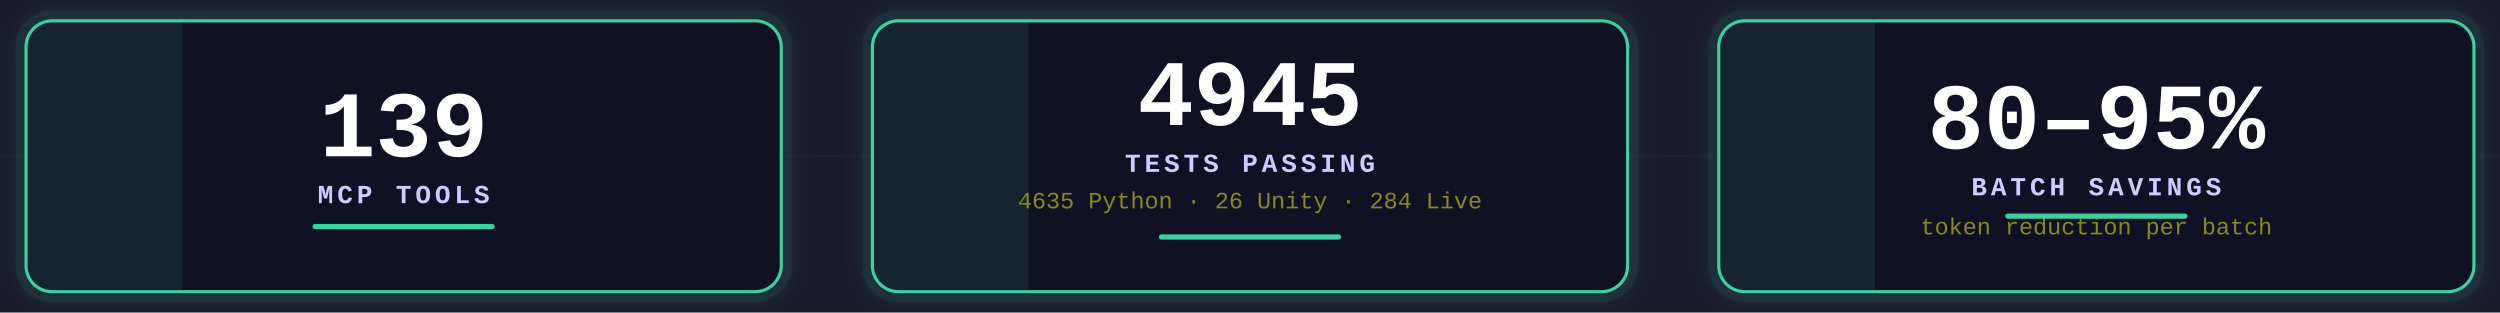
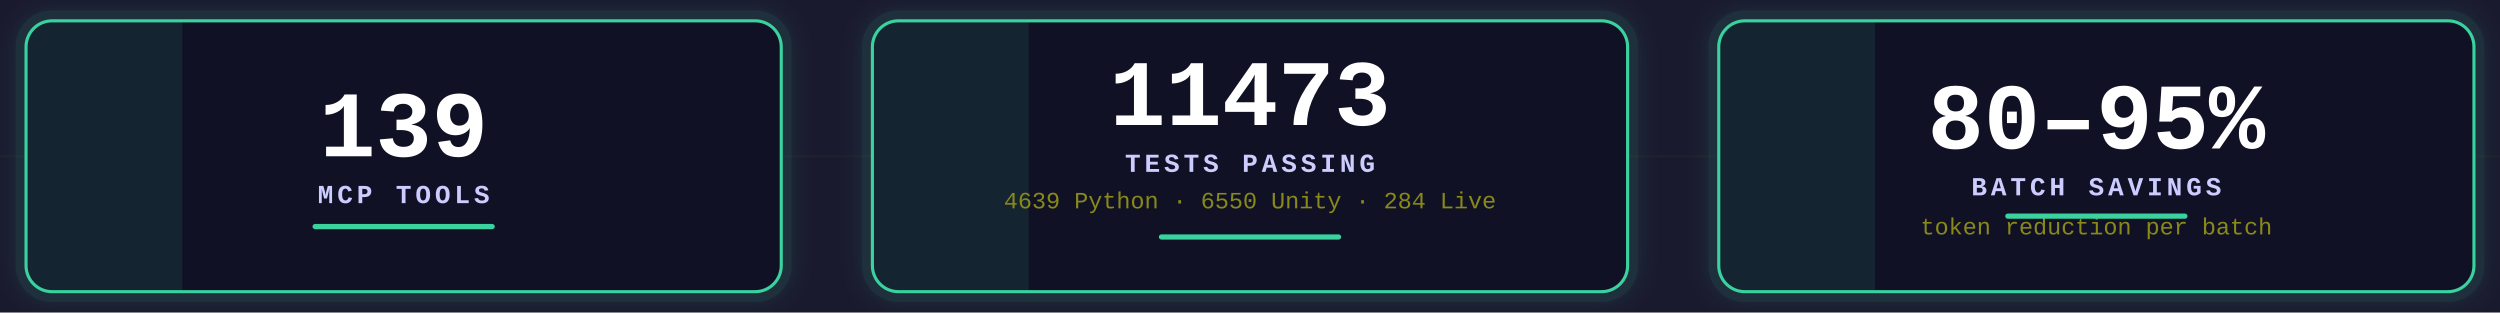
- <svg xmlns="http://www.w3.org/2000/svg" viewBox="0 0 960 120" width="960" height="120" role="img" aria-label="Unity MCP stats: 139 MCP tools, 4945 Tests (4635 Python + 26 Unity + 284 Live), 80-95% Batch Savings">
+ <svg xmlns="http://www.w3.org/2000/svg" viewBox="0 0 960 120" width="960" height="120" role="img" aria-label="Unity MCP stats: 139 MCP tools, 11473 Tests (4639 Python + 6550 Unity + 284 Live), 80-95% Batch Savings">
  <defs>
    <filter id="sg" x="-25%" y="-30%" width="150%" height="160%">
      <feGaussianBlur stdDeviation="4" result="b" />
      <feMerge>
        <feMergeNode in="b" />
        <feMergeNode in="SourceGraphic" />
      </feMerge>
    </filter>
    <clipPath id="c1">
      <rect x="10" y="8" width="290" height="104" rx="10" />
    </clipPath>
    <clipPath id="c2">
      <rect x="335" y="8" width="290" height="104" rx="10" />
    </clipPath>
    <clipPath id="c3">
      <rect x="660" y="8" width="290" height="104" rx="10" />
    </clipPath>
  </defs>
  <rect width="960" height="120" fill="#1a1a2e" />
  <line x1="0" y1="60" x2="960" y2="60" stroke="#888919" stroke-opacity="0.05" stroke-width="1" />
  <rect x="10" y="8" width="290" height="104" rx="10" fill="none" stroke="#3ad29f" stroke-width="8" opacity="0.12" filter="url(#sg)">
    <animate attributeName="opacity" values="0.25;0.7;0.25" dur="3s" repeatCount="indefinite" begin="0s" />
  </rect>
  <rect x="10" y="8" width="290" height="104" rx="10" fill="#111125" />
  <rect x="10" y="8" width="290" height="104" rx="10" fill="none" stroke="#3ad29f" stroke-width="1.2" />
  <g clip-path="url(#c1)">
    <rect x="10" y="8" width="60" height="104" fill="#3ad29f" fill-opacity="0.10">
      <animateTransform attributeName="transform" type="translate" values="-100,0;400,0" dur="3s" repeatCount="indefinite" begin="0s" />
    </rect>
  </g>
  <text x="155" y="60" text-anchor="middle" font-family="ui-monospace,SFMono-Regular,'SF Mono',Menlo,Consolas,'Liberation Mono',monospace" font-size="36" font-weight="700" fill="#ffffff">139</text>
  <text x="155" y="78" text-anchor="middle" font-family="ui-monospace,SFMono-Regular,'SF Mono',Menlo,Consolas,'Liberation Mono',monospace" font-size="10" font-weight="700" fill="#ccccff" letter-spacing="1.5">MCP TOOLS</text>
  <rect x="120" y="86" width="70" height="2" rx="1" fill="#3ad29f">
    <animate attributeName="opacity" values="0.6;1;0.6" dur="2s" repeatCount="indefinite" begin="0s" />
  </rect>
  <rect x="335" y="8" width="290" height="104" rx="10" fill="none" stroke="#3ad29f" stroke-width="8" opacity="0.12" filter="url(#sg)">
    <animate attributeName="opacity" values="0.25;0.7;0.25" dur="3s" repeatCount="indefinite" begin="0.6s" />
  </rect>
  <rect x="335" y="8" width="290" height="104" rx="10" fill="#111125" />
  <rect x="335" y="8" width="290" height="104" rx="10" fill="none" stroke="#3ad29f" stroke-width="1.2" />
  <g clip-path="url(#c2)">
    <rect x="335" y="8" width="60" height="104" fill="#3ad29f" fill-opacity="0.10">
      <animateTransform attributeName="transform" type="translate" values="-100,0;400,0" dur="3s" repeatCount="indefinite" begin="0.5s" />
    </rect>
  </g>
-   <text x="480" y="48" text-anchor="middle" font-family="ui-monospace,SFMono-Regular,'SF Mono',Menlo,Consolas,'Liberation Mono',monospace" font-size="36" font-weight="700" fill="#ffffff">4945</text>
+   <text x="480" y="48" text-anchor="middle" font-family="ui-monospace,SFMono-Regular,'SF Mono',Menlo,Consolas,'Liberation Mono',monospace" font-size="36" font-weight="700" fill="#ffffff">11473</text>
  <text x="480" y="66" text-anchor="middle" font-family="ui-monospace,SFMono-Regular,'SF Mono',Menlo,Consolas,'Liberation Mono',monospace" font-size="10" font-weight="700" fill="#ccccff" letter-spacing="1.5">TESTS PASSING</text>
-   <text x="480" y="80" text-anchor="middle" font-family="ui-monospace,SFMono-Regular,'SF Mono',Menlo,Consolas,'Liberation Mono',monospace" font-size="9" fill="#888919">4635 Python · 26 Unity · 284 Live</text>
+   <text x="480" y="80" text-anchor="middle" font-family="ui-monospace,SFMono-Regular,'SF Mono',Menlo,Consolas,'Liberation Mono',monospace" font-size="9" fill="#888919">4639 Python · 6550 Unity · 284 Live</text>
  <rect x="445" y="90" width="70" height="2" rx="1" fill="#3ad29f">
    <animate attributeName="opacity" values="0.6;1;0.6" dur="2s" repeatCount="indefinite" begin="0.4s" />
  </rect>
  <rect x="660" y="8" width="290" height="104" rx="10" fill="none" stroke="#3ad29f" stroke-width="8" opacity="0.12" filter="url(#sg)">
    <animate attributeName="opacity" values="0.25;0.7;0.25" dur="3s" repeatCount="indefinite" begin="1.2s" />
  </rect>
  <rect x="660" y="8" width="290" height="104" rx="10" fill="#111125" />
  <rect x="660" y="8" width="290" height="104" rx="10" fill="none" stroke="#3ad29f" stroke-width="1.2" />
  <g clip-path="url(#c3)">
    <rect x="660" y="8" width="60" height="104" fill="#3ad29f" fill-opacity="0.10">
      <animateTransform attributeName="transform" type="translate" values="-100,0;400,0" dur="3s" repeatCount="indefinite" begin="1.0s" />
    </rect>
  </g>
  <text x="805" y="57" text-anchor="middle" font-family="ui-monospace,SFMono-Regular,'SF Mono',Menlo,Consolas,'Liberation Mono',monospace" font-size="36" font-weight="700" fill="#ffffff">80–95%</text>
  <text x="805" y="75" text-anchor="middle" font-family="ui-monospace,SFMono-Regular,'SF Mono',Menlo,Consolas,'Liberation Mono',monospace" font-size="10" font-weight="700" fill="#ccccff" letter-spacing="1.5">BATCH SAVINGS</text>
  <text x="805" y="90" text-anchor="middle" font-family="ui-monospace,SFMono-Regular,'SF Mono',Menlo,Consolas,'Liberation Mono',monospace" font-size="9" fill="#888919">token reduction per batch</text>
  <rect x="770" y="82" width="70" height="2" rx="1" fill="#3ad29f">
    <animate attributeName="opacity" values="0.6;1;0.6" dur="2s" repeatCount="indefinite" begin="0.8s" />
  </rect>
</svg>
